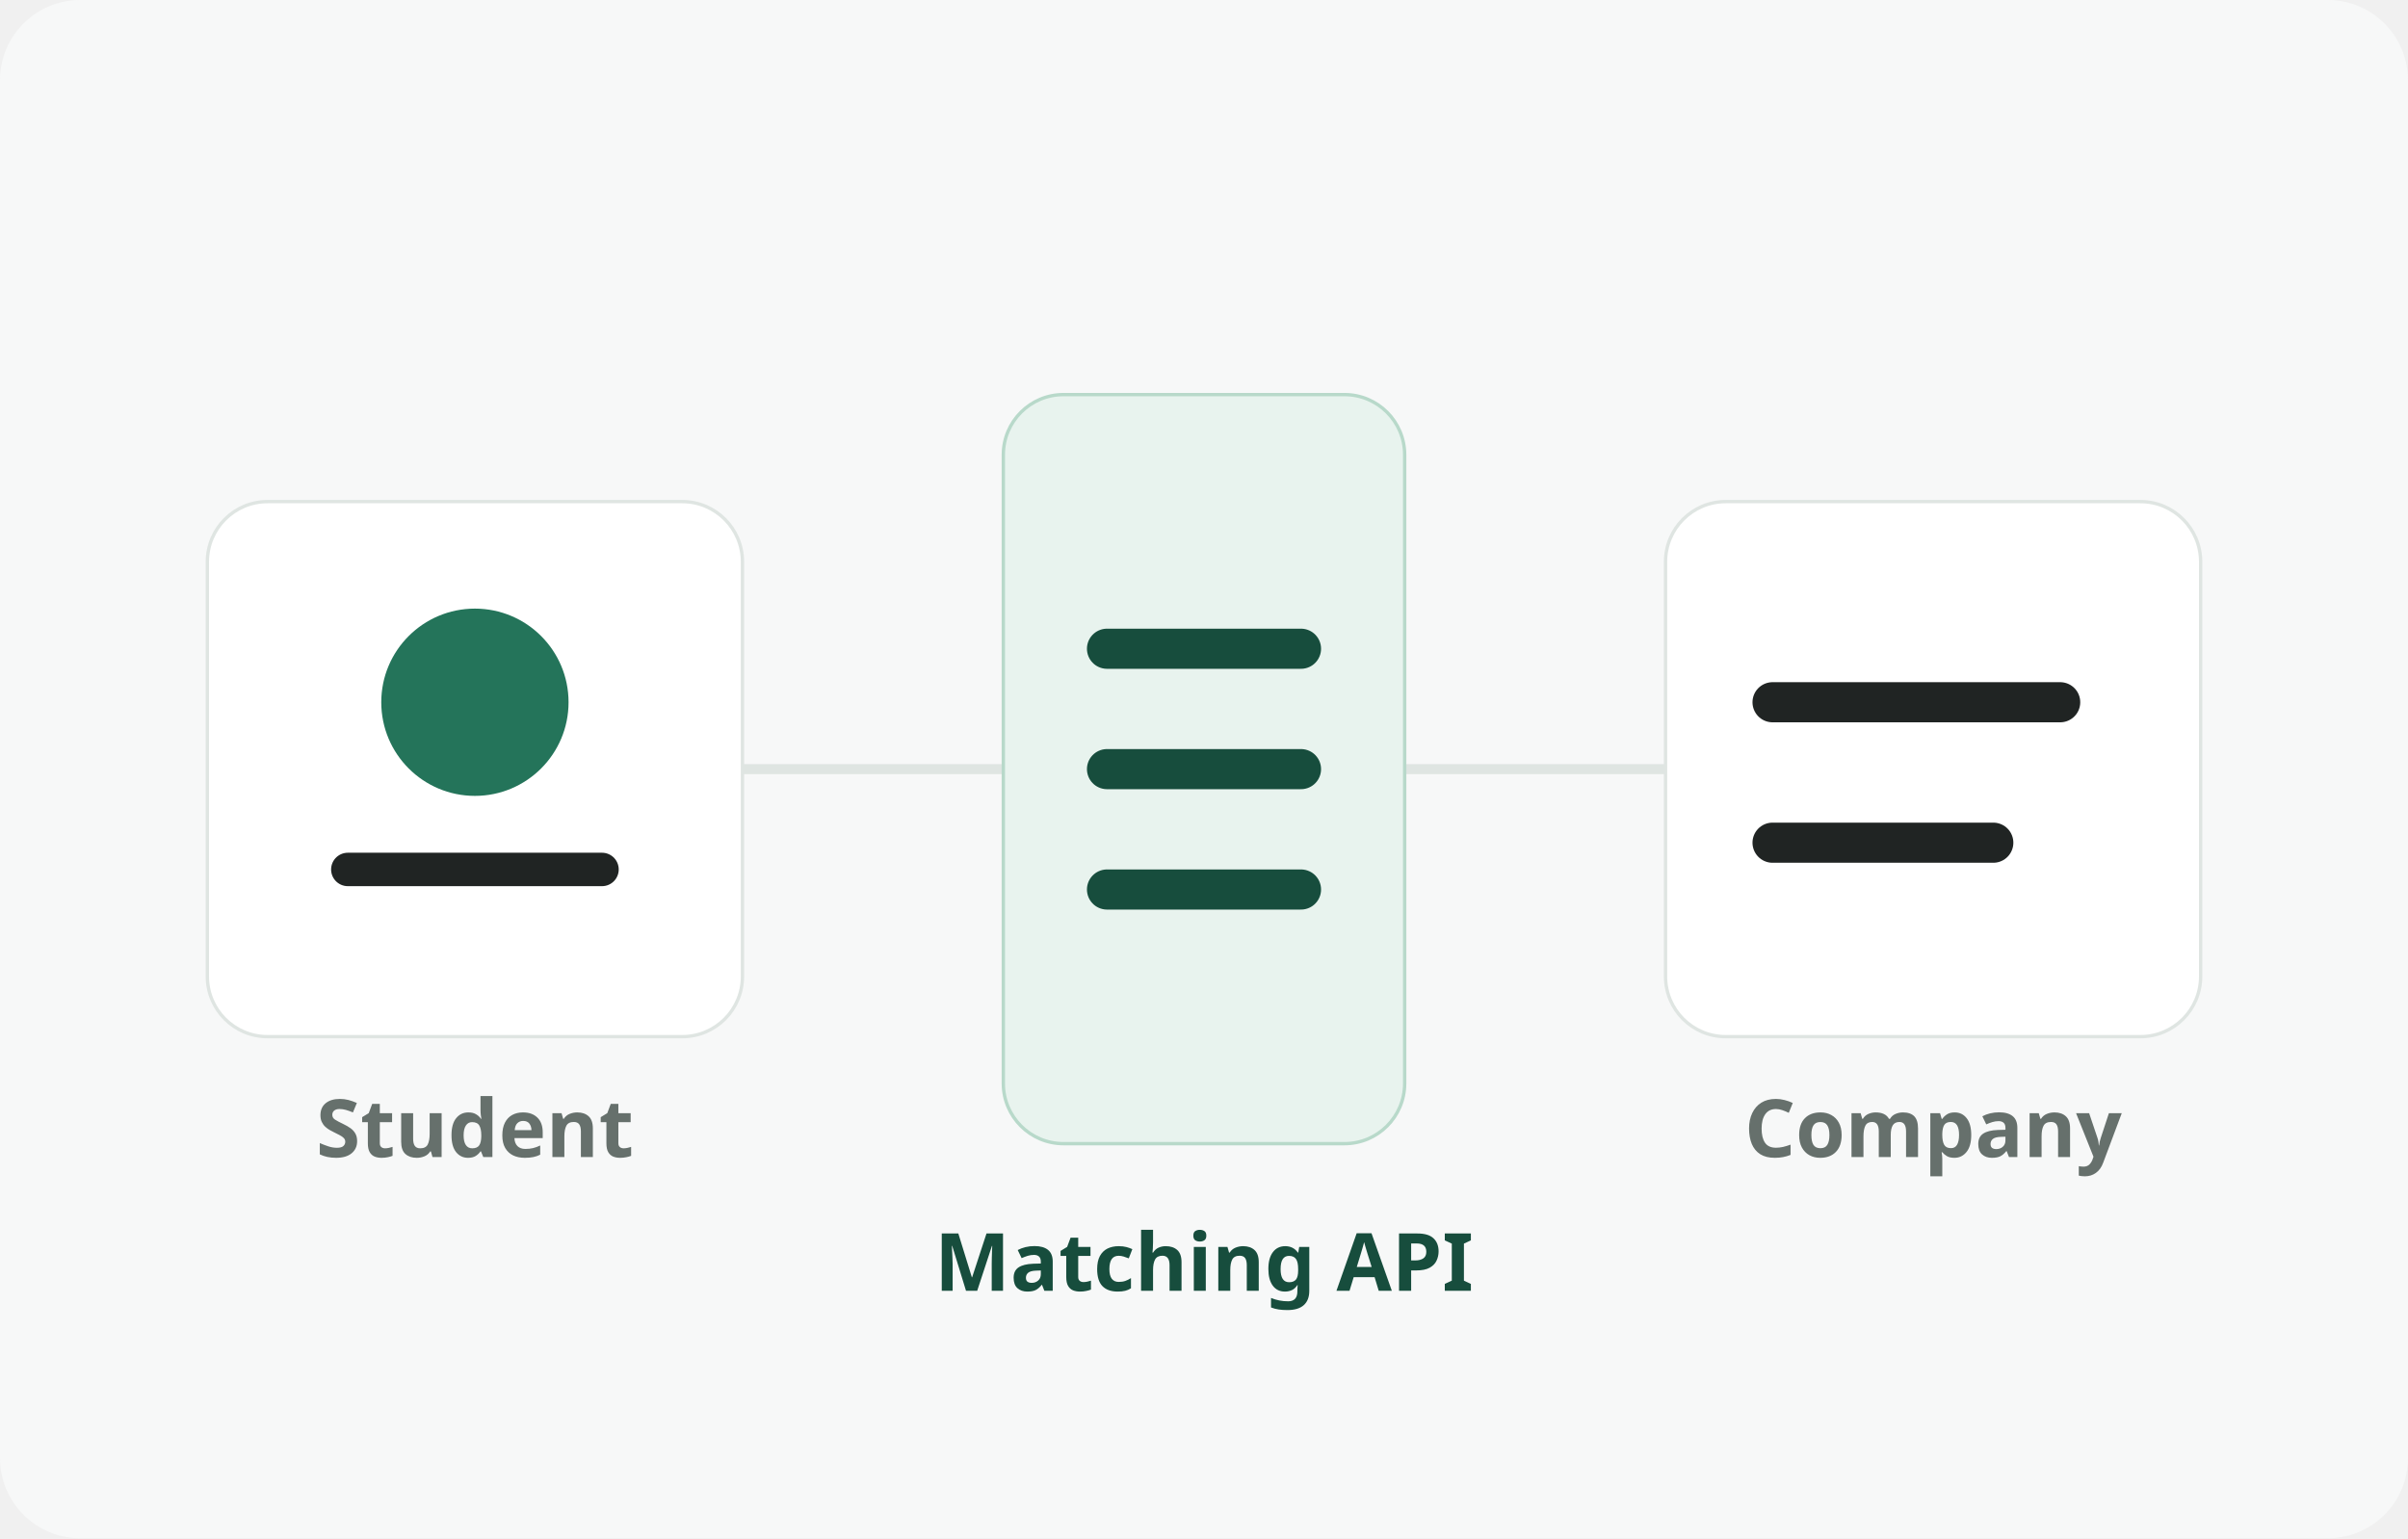
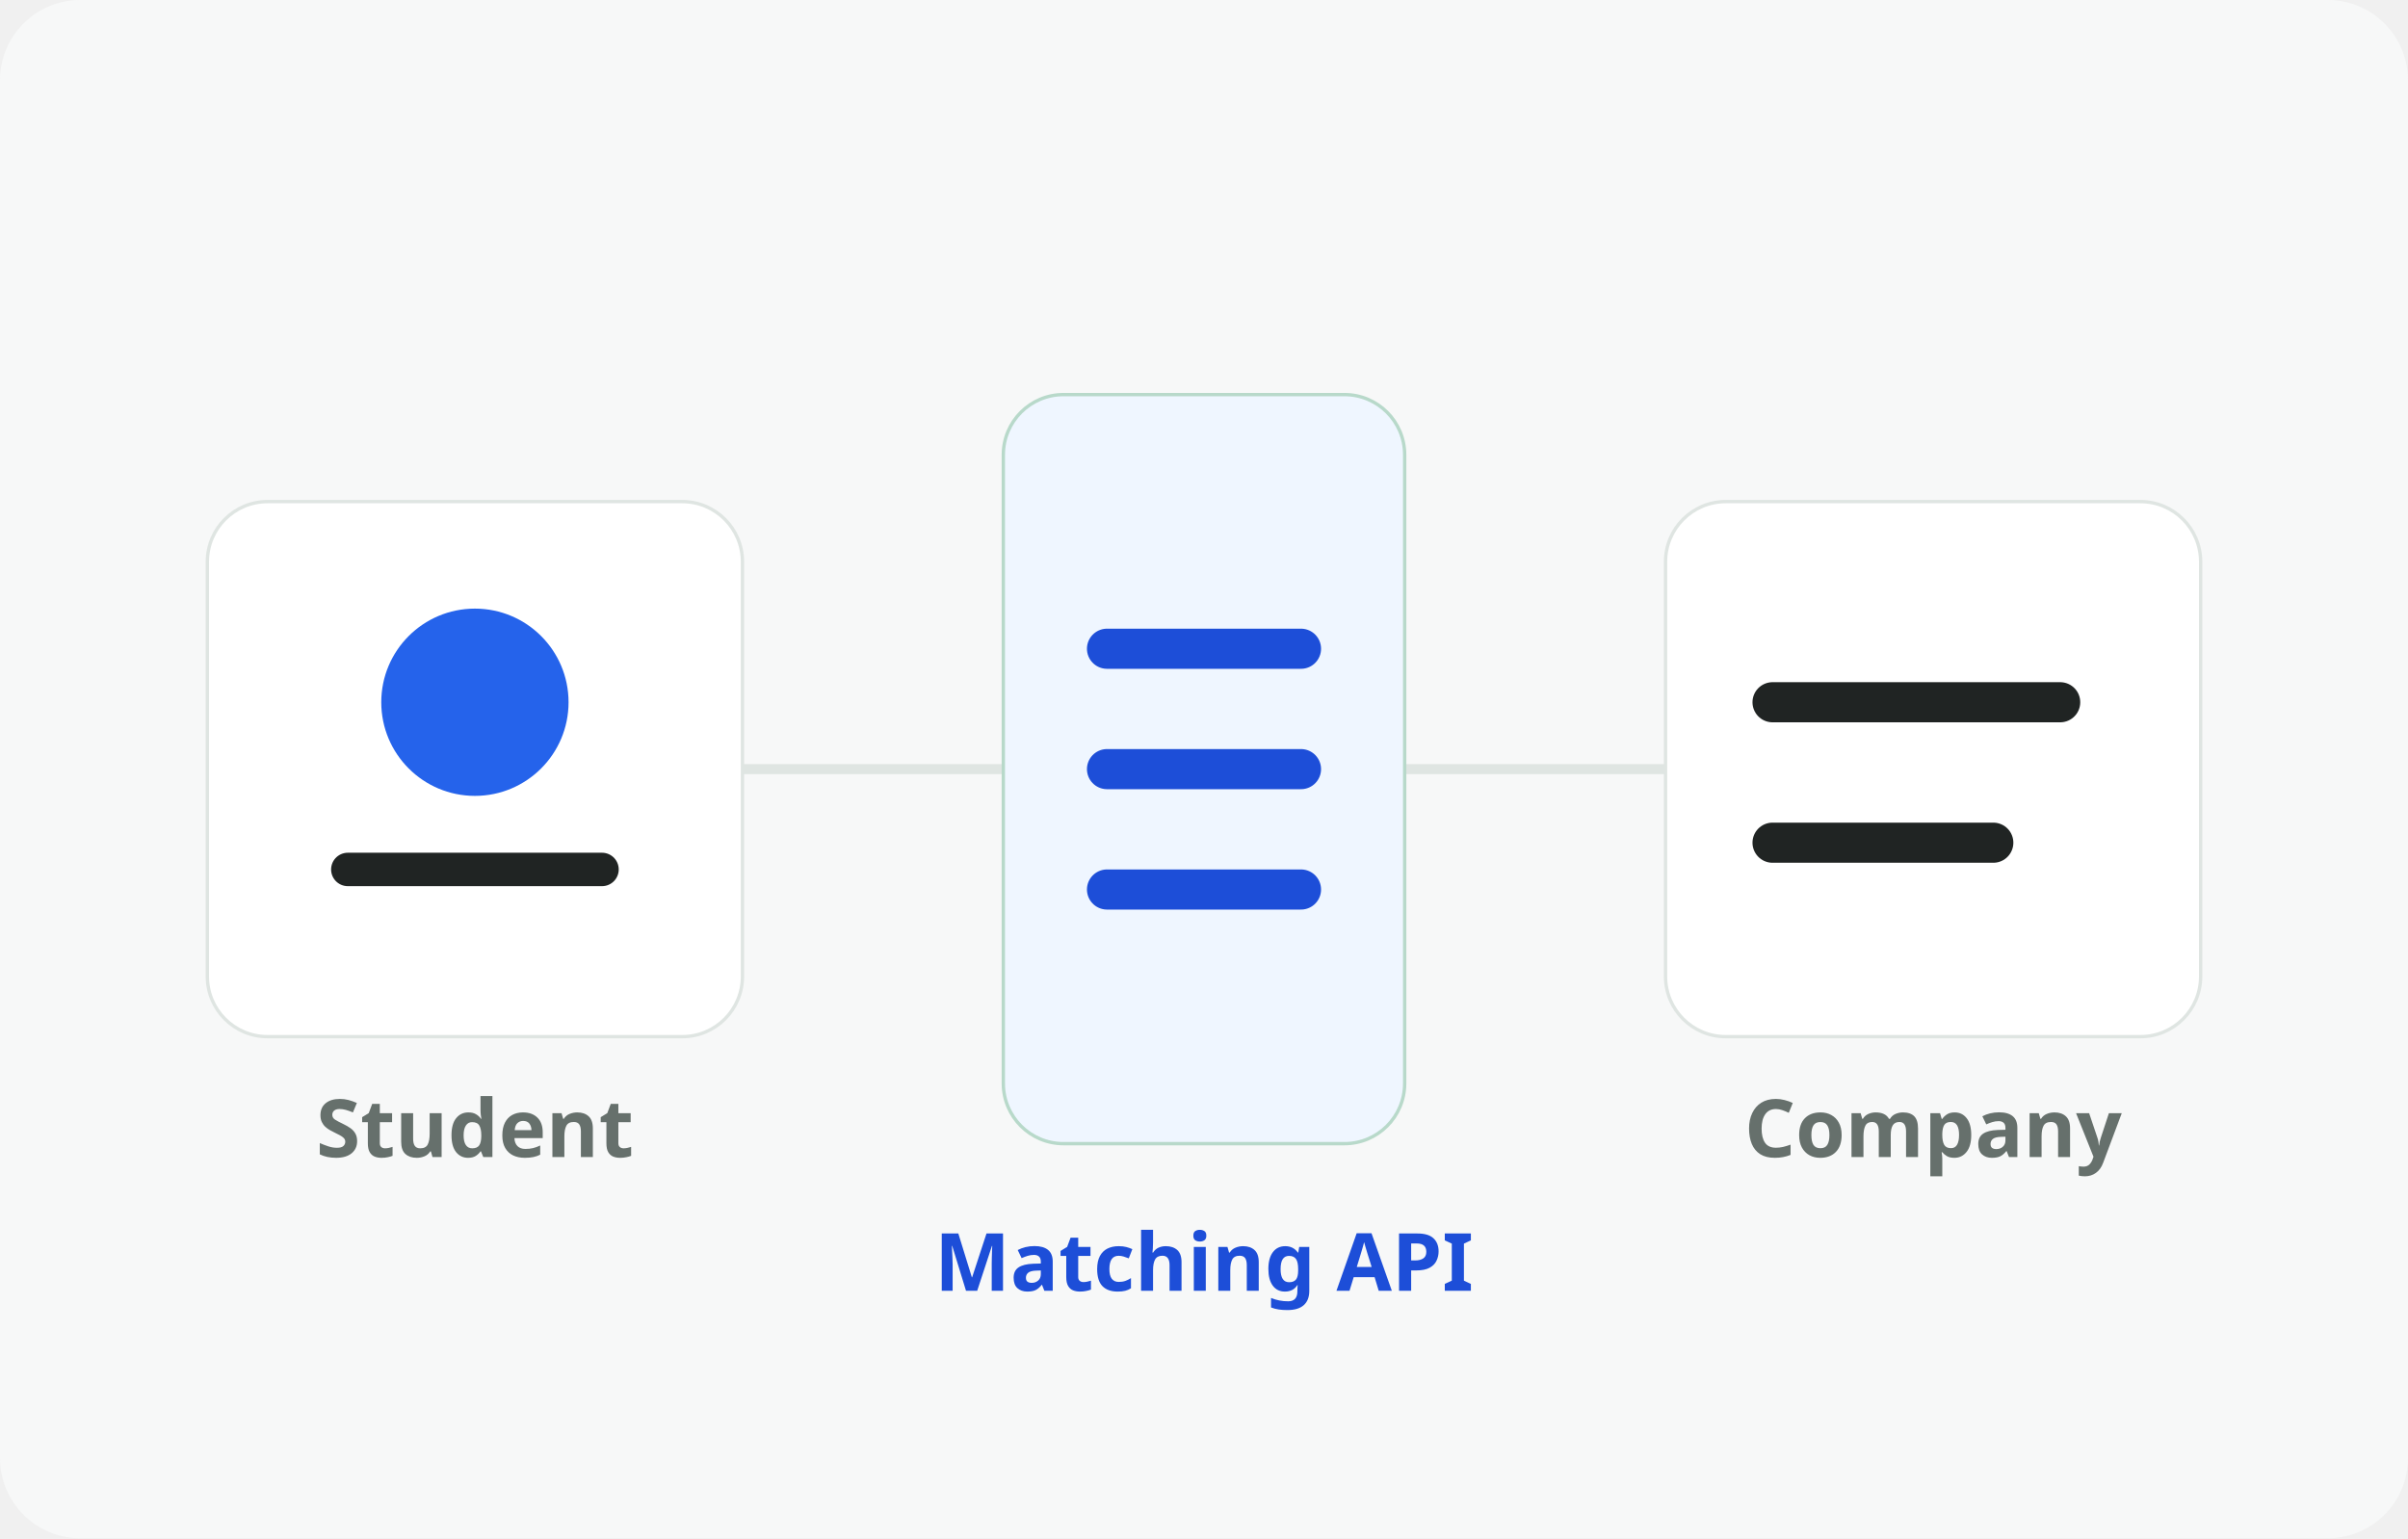
<svg xmlns="http://www.w3.org/2000/svg" viewBox="0 0 720 460" role="img" aria-labelledby="title desc">
  <rect width="720" height="460" rx="24" fill="#f7f8f8" />
  <path d="M92 230h524" stroke="#dfe5e2" stroke-width="3" />
  <rect x="62" y="150" width="160" height="160" rx="18" fill="#fff" stroke="#dfe5e2" />
-   <rect x="300" y="118" width="120" height="224" rx="18" fill="#e8f3ee" stroke="#b8d9ca" />
+   <rect x="300" y="118" width="120" height="224" rx="18" fill="#EFF6FF" stroke="#b8d9ca" />
  <rect x="498" y="150" width="160" height="160" rx="18" fill="#fff" stroke="#dfe5e2" />
-   <circle cx="142" cy="210" r="28" fill="#24745a" />
+   <circle cx="142" cy="210" r="28" fill="#2563EB" />
  <path d="M104 260h76" stroke="#202423" stroke-width="10" stroke-linecap="round" />
-   <path d="M331 194h58M331 230h58M331 266h58" stroke="#174d3d" stroke-width="12" stroke-linecap="round" />
+   <path d="M331 194h58M331 230h58M331 266h58" stroke="#1D4ED8" stroke-width="12" stroke-linecap="round" />
  <path d="M530 210h86M530 252h66" stroke="#202423" stroke-width="12" stroke-linecap="round" />
  <text x="142" y="346" text-anchor="middle" fill="#66706c" font-family="system-ui" font-size="24" font-weight="700">Student</text>
-   <text x="360" y="386" text-anchor="middle" fill="#174d3d" font-family="system-ui" font-size="24" font-weight="800">Matching API</text>
+   <text x="360" y="386" text-anchor="middle" fill="#1D4ED8" font-family="system-ui" font-size="24" font-weight="800">Matching API</text>
  <text x="578" y="346" text-anchor="middle" fill="#66706c" font-family="system-ui" font-size="24" font-weight="700">Company</text>
</svg>
